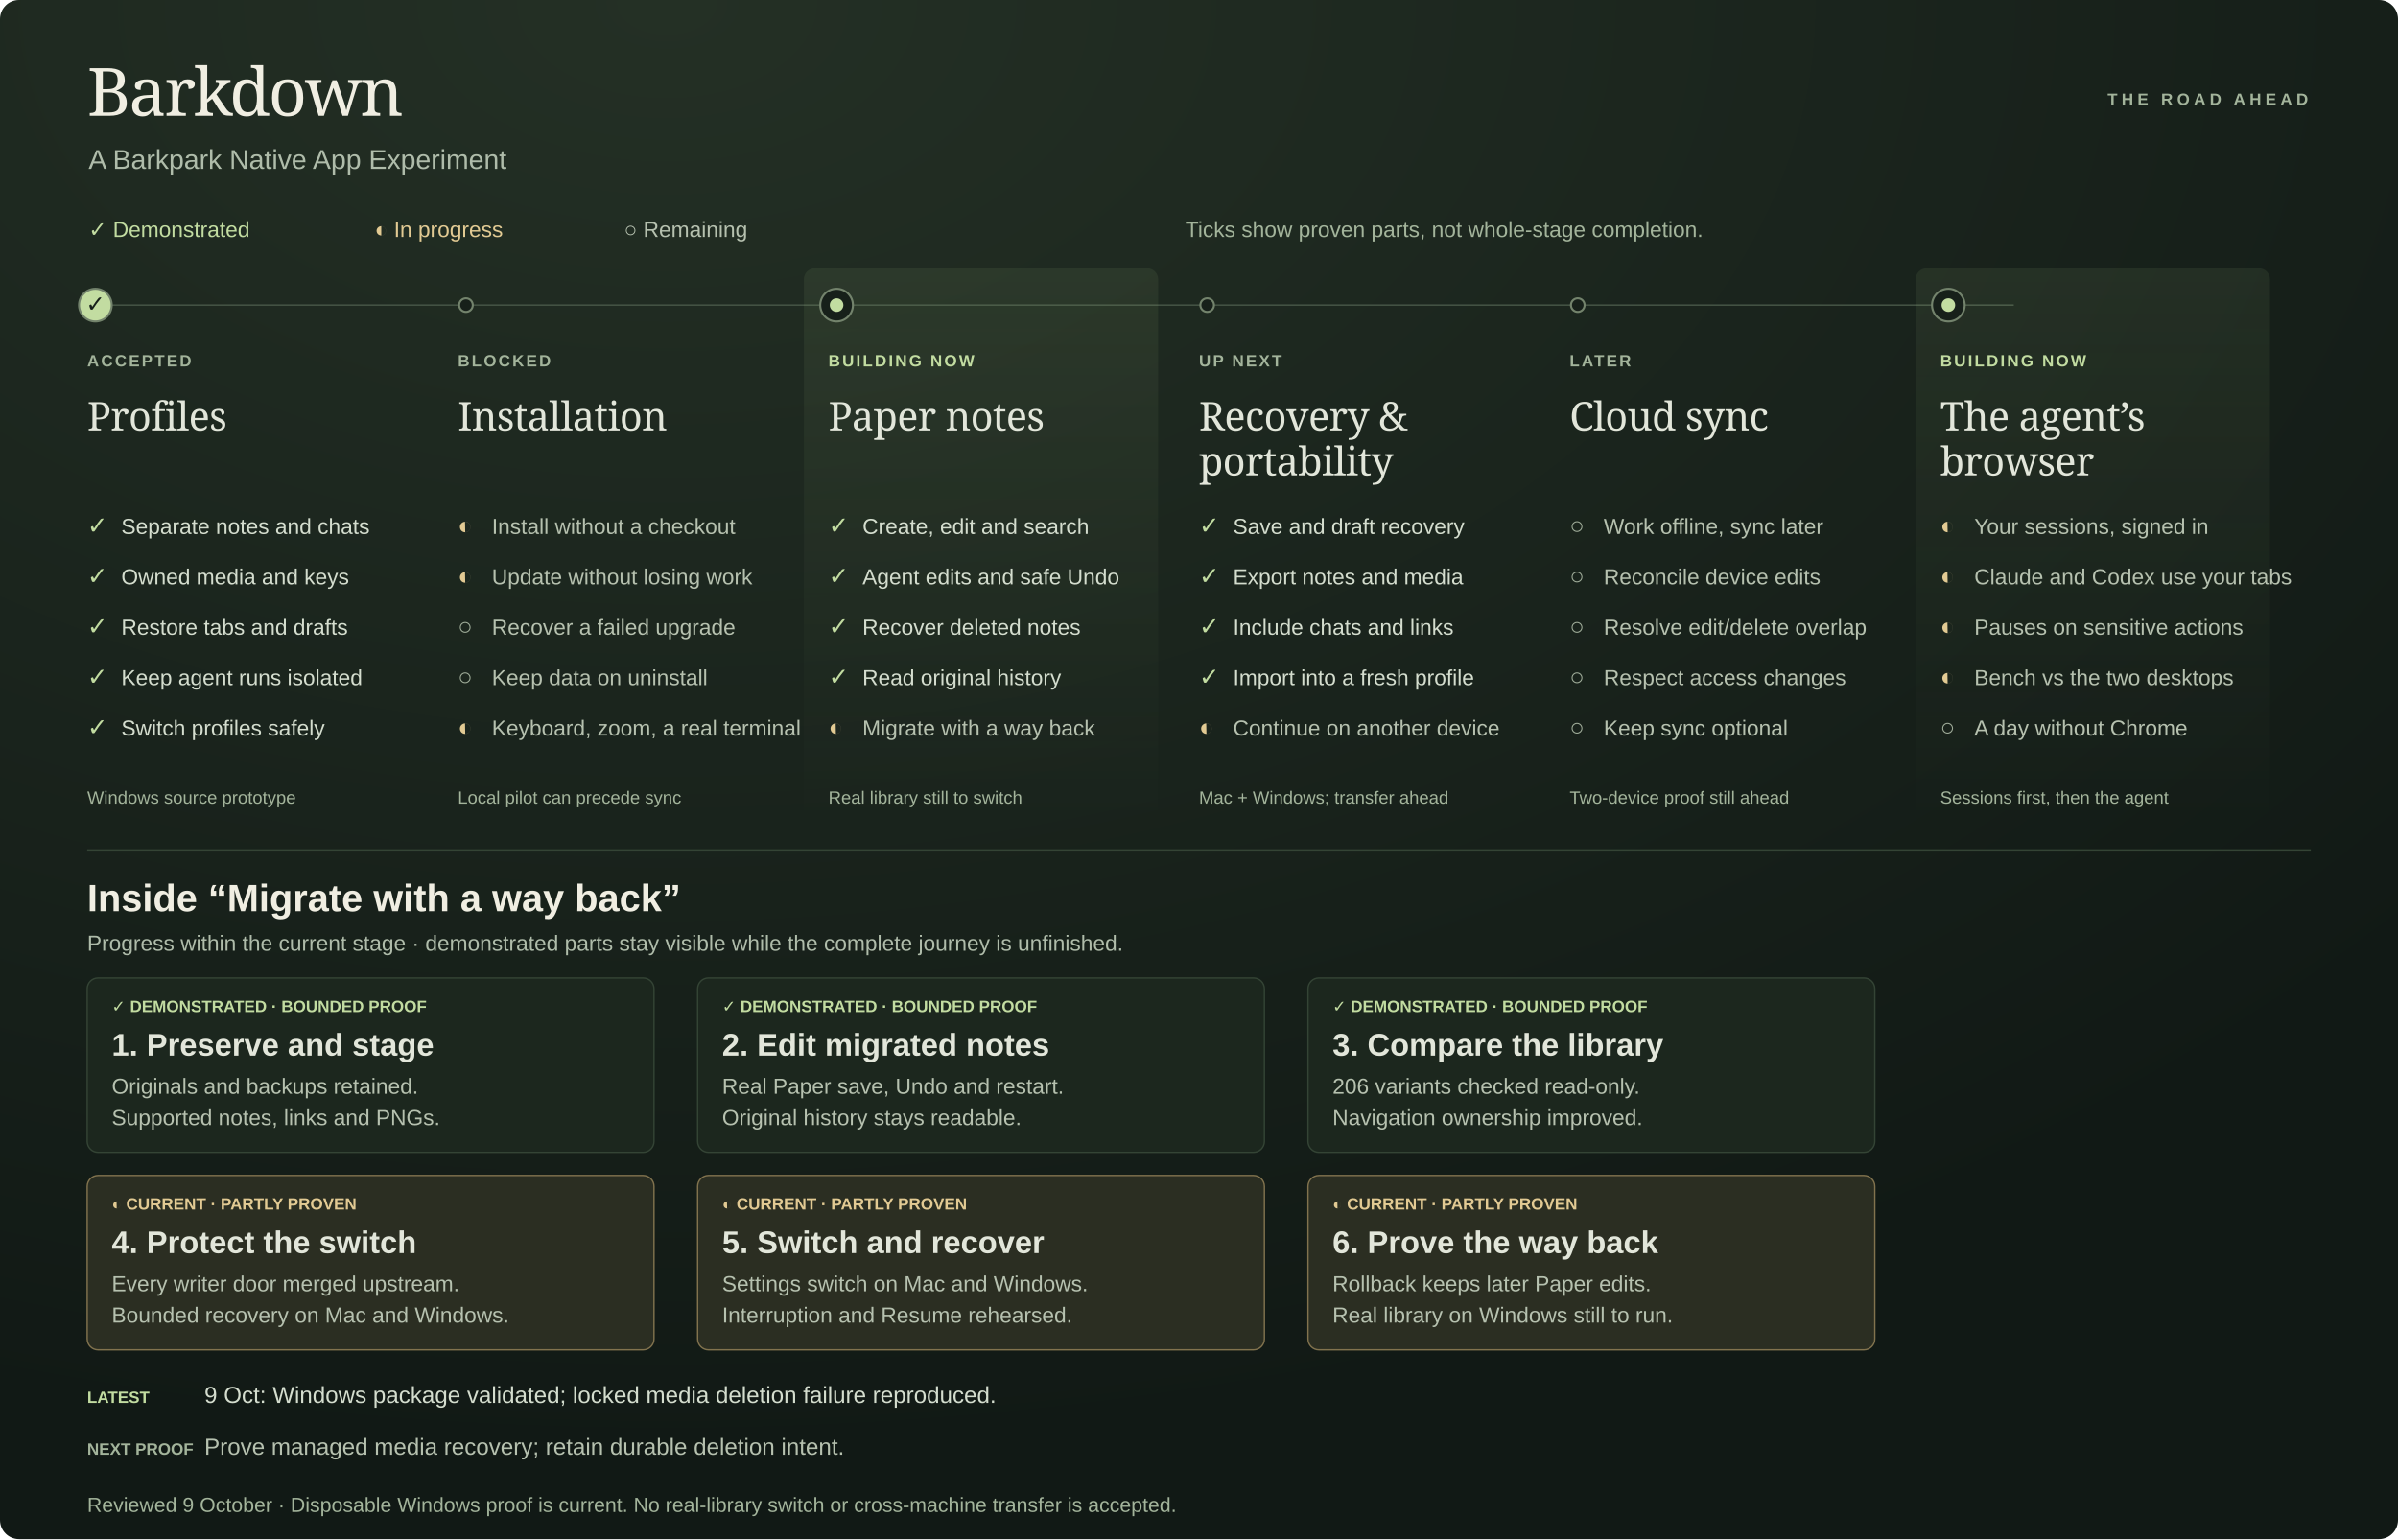
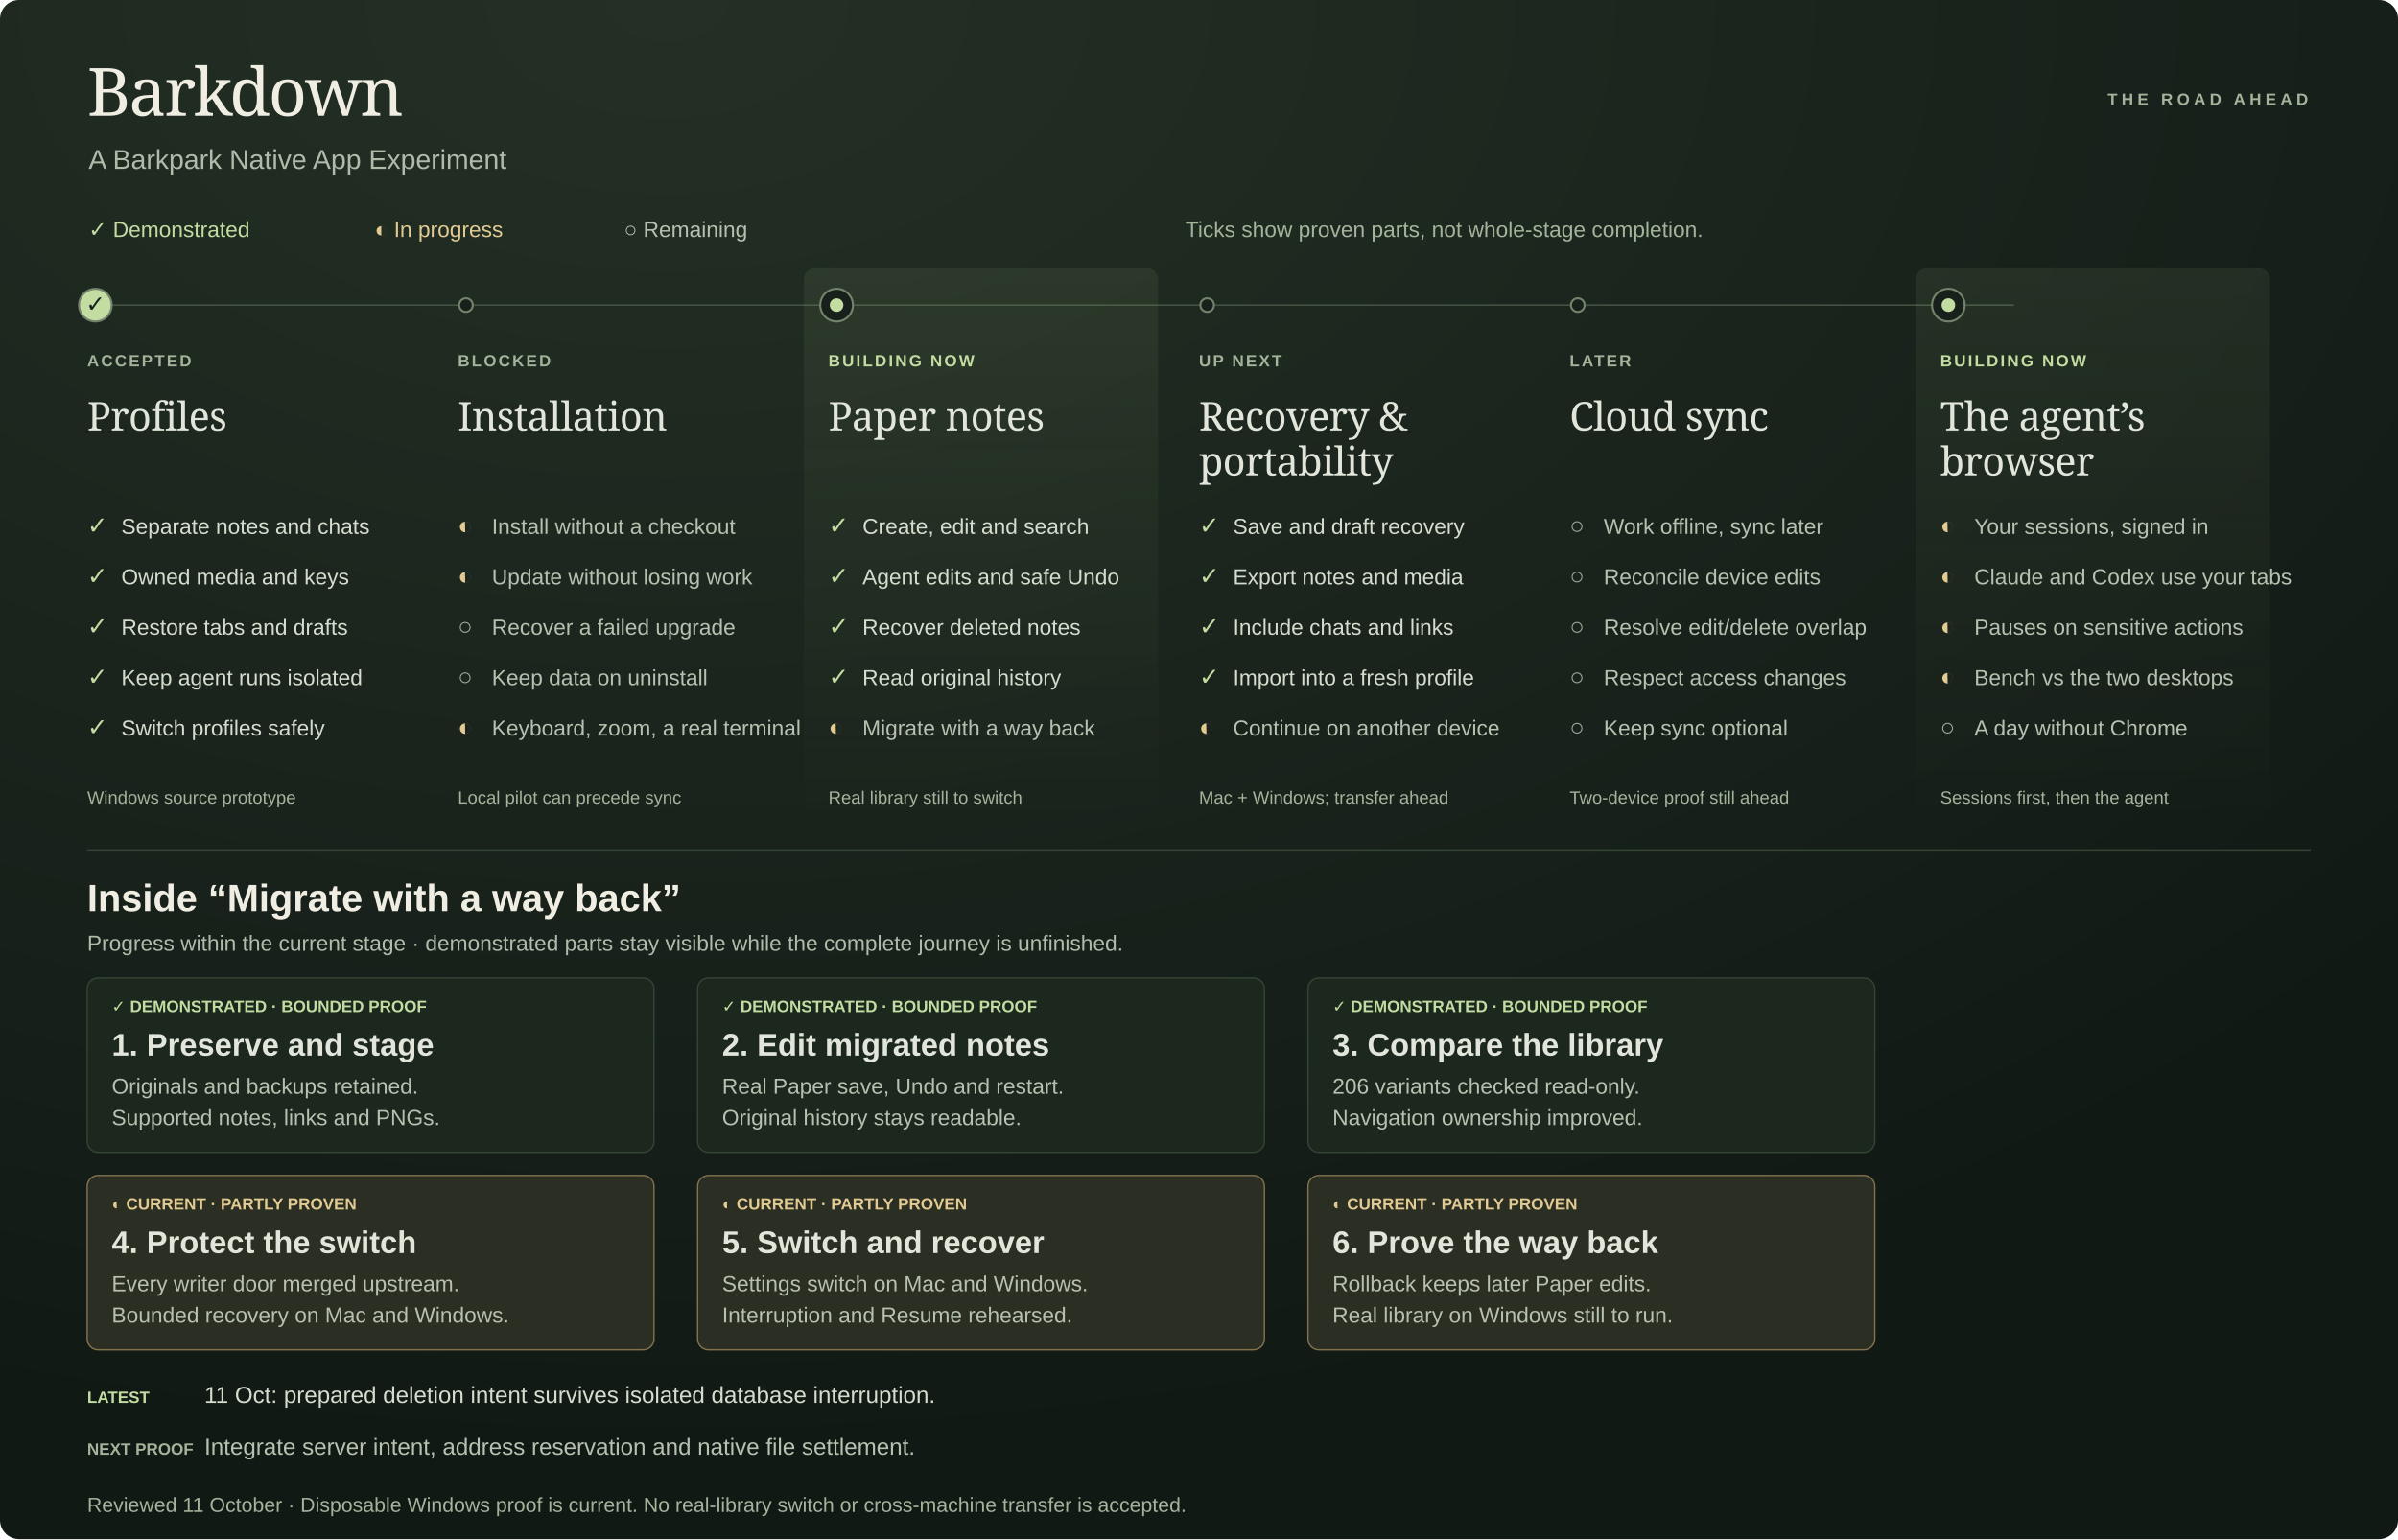
<svg xmlns="http://www.w3.org/2000/svg" width="1760" height="1130" viewBox="0 0 1760 1130" role="img" aria-labelledby="title desc">
  <defs>
    <radialGradient id="background" cx="28%" cy="0%" r="95%">
      <stop stop-color="#243025" />
      <stop offset="1" stop-color="#111915" />
    </radialGradient>
    <linearGradient id="focus" x2="0" y2="1">
      <stop stop-color="#a9c787" stop-opacity=".09" />
      <stop offset="1" stop-color="#a9c787" stop-opacity="0" />
    </linearGradient>
  </defs>
  <g font-family="Segoe UI, Arial, sans-serif">
    <rect width="1760" height="1130" rx="14" fill="url(#background)" />
    <text x="64" y="85" font-family="Georgia, serif" font-size="49" letter-spacing="-1.5" fill="#f0eee2">Barkdown</text>
    <text x="65" y="124" font-size="20" fill="#afbcaa" font-weight="400">A Barkpark Native App Experiment</text>
    <text x="1694" y="77" text-anchor="end" font-size="12" font-weight="600" letter-spacing="3" fill="#a3b49b">THE ROAD AHEAD</text>
    <text x="65" y="174" font-size="16" fill="#c2dca1" font-weight="400">✓  Demonstrated</text>
    <text x="275" y="174" font-size="16" fill="#e2ca93" font-weight="400">◐  In progress</text>
    <text x="458" y="174" font-size="16" fill="#b6c1af" font-weight="400">○  Remaining</text>
    <text x="870" y="174" font-size="16" fill="#a3b49b" font-weight="400">Ticks show proven parts, not whole-stage completion.</text>
    <path d="M70 224H1478" stroke="#475747" stroke-width="1" />
    <g data-phase="P1">
      <circle cx="70" cy="224" r="12" fill="#c2dca1" stroke="#73836c" stroke-width="1.5" />
      <text x="63" y="229" font-size="17" fill="#17201a" font-weight="600">✓</text>
      <text x="64" y="269" font-size="12" letter-spacing="1.5" font-weight="600" fill="#a3b49b">ACCEPTED</text>
      <text x="64" y="316" dy="0" font-family="Georgia, serif" font-size="29" letter-spacing="-.4" fill="#e2e6da">Profiles</text>
      <text x="64" y="392" font-size="18" fill="#c2dca1" font-weight="600">✓</text>
      <text x="89" y="392" font-size="16" fill="#d4ddce" font-weight="400">Separate notes and chats</text>
      <text x="64" y="429" font-size="18" fill="#c2dca1" font-weight="600">✓</text>
      <text x="89" y="429" font-size="16" fill="#d4ddce" font-weight="400">Owned media and keys</text>
      <text x="64" y="466" font-size="18" fill="#c2dca1" font-weight="600">✓</text>
      <text x="89" y="466" font-size="16" fill="#d4ddce" font-weight="400">Restore tabs and drafts</text>
      <text x="64" y="503" font-size="18" fill="#c2dca1" font-weight="600">✓</text>
      <text x="89" y="503" font-size="16" fill="#d4ddce" font-weight="400">Keep agent runs isolated</text>
      <text x="64" y="540" font-size="18" fill="#c2dca1" font-weight="600">✓</text>
      <text x="89" y="540" font-size="16" fill="#d4ddce" font-weight="400">Switch profiles safely</text>
      <text x="64" y="590" font-size="13" fill="#a3b49b" font-weight="400">Windows source prototype</text>
    </g>
    <g data-phase="P5">
      <circle cx="342" cy="224" r="5" fill="#17201a" stroke="#73836c" stroke-width="1.5" />
      <text x="336" y="269" font-size="12" letter-spacing="1.5" font-weight="600" fill="#a3b49b">BLOCKED</text>
      <text x="336" y="316" dy="0" font-family="Georgia, serif" font-size="29" letter-spacing="-.4" fill="#e2e6da">Installation</text>
      <text x="336" y="392" font-size="18" fill="#e2ca93" font-weight="600">◐</text>
      <text x="361" y="392" font-size="16" fill="#b6c1af" font-weight="400">Install without a checkout</text>
      <text x="336" y="429" font-size="18" fill="#e2ca93" font-weight="600">◐</text>
      <text x="361" y="429" font-size="16" fill="#b6c1af" font-weight="400">Update without losing work</text>
      <text x="336" y="466" font-size="18" fill="#9fac99" font-weight="600">○</text>
      <text x="361" y="466" font-size="16" fill="#b6c1af" font-weight="400">Recover a failed upgrade</text>
      <text x="336" y="503" font-size="18" fill="#9fac99" font-weight="600">○</text>
      <text x="361" y="503" font-size="16" fill="#b6c1af" font-weight="400">Keep data on uninstall</text>
      <text x="336" y="540" font-size="18" fill="#e2ca93" font-weight="600">◐</text>
      <text x="361" y="540" font-size="16" fill="#b6c1af" font-weight="400">Keyboard, zoom, a real terminal</text>
      <text x="336" y="590" font-size="13" fill="#a3b49b" font-weight="400">Local pilot can precede sync</text>
    </g>
    <g data-phase="P2">
      <rect x="590" y="197" width="260" height="410" rx="8" fill="url(#focus)" />
      <circle cx="614" cy="224" r="12" fill="#17201a" stroke="#73836c" stroke-width="1.5" />
      <circle cx="614" cy="224" r="5" fill="#c2dca1" />
      <text x="608" y="269" font-size="12" letter-spacing="1.5" font-weight="600" fill="#c2dca1">BUILDING NOW</text>
      <text x="608" y="316" dy="0" font-family="Georgia, serif" font-size="29" letter-spacing="-.4" fill="#e2e6da">Paper notes</text>
      <text x="608" y="392" font-size="18" fill="#c2dca1" font-weight="600">✓</text>
      <text x="633" y="392" font-size="16" fill="#d4ddce" font-weight="400">Create, edit and search</text>
      <text x="608" y="429" font-size="18" fill="#c2dca1" font-weight="600">✓</text>
      <text x="633" y="429" font-size="16" fill="#d4ddce" font-weight="400">Agent edits and safe Undo</text>
      <text x="608" y="466" font-size="18" fill="#c2dca1" font-weight="600">✓</text>
      <text x="633" y="466" font-size="16" fill="#d4ddce" font-weight="400">Recover deleted notes</text>
      <text x="608" y="503" font-size="18" fill="#c2dca1" font-weight="600">✓</text>
      <text x="633" y="503" font-size="16" fill="#d4ddce" font-weight="400">Read original history</text>
      <text x="608" y="540" font-size="18" fill="#e2ca93" font-weight="600">◐</text>
      <text x="633" y="540" font-size="16" fill="#b6c1af" font-weight="400">Migrate with a way back</text>
      <text x="608" y="590" font-size="13" fill="#a3b49b" font-weight="400">Real library still to switch</text>
    </g>
    <g data-phase="P3">
      <circle cx="886" cy="224" r="5" fill="#17201a" stroke="#73836c" stroke-width="1.5" />
      <text x="880" y="269" font-size="12" letter-spacing="1.5" font-weight="600" fill="#a3b49b">UP NEXT</text>
      <text x="880" y="316" dy="0" font-family="Georgia, serif" font-size="29" letter-spacing="-.4" fill="#e2e6da">Recovery &amp;</text>
      <text x="880" y="316" dy="33" font-family="Georgia, serif" font-size="29" letter-spacing="-.4" fill="#e2e6da">portability</text>
      <text x="880" y="392" font-size="18" fill="#c2dca1" font-weight="600">✓</text>
      <text x="905" y="392" font-size="16" fill="#d4ddce" font-weight="400">Save and draft recovery</text>
      <text x="880" y="429" font-size="18" fill="#c2dca1" font-weight="600">✓</text>
      <text x="905" y="429" font-size="16" fill="#d4ddce" font-weight="400">Export notes and media</text>
      <text x="880" y="466" font-size="18" fill="#c2dca1" font-weight="600">✓</text>
      <text x="905" y="466" font-size="16" fill="#d4ddce" font-weight="400">Include chats and links</text>
      <text x="880" y="503" font-size="18" fill="#c2dca1" font-weight="600">✓</text>
      <text x="905" y="503" font-size="16" fill="#d4ddce" font-weight="400">Import into a fresh profile</text>
      <text x="880" y="540" font-size="18" fill="#e2ca93" font-weight="600">◐</text>
      <text x="905" y="540" font-size="16" fill="#b6c1af" font-weight="400">Continue on another device</text>
      <text x="880" y="590" font-size="13" fill="#a3b49b" font-weight="400">Mac + Windows; transfer ahead</text>
    </g>
    <g data-phase="P4">
      <circle cx="1158" cy="224" r="5" fill="#17201a" stroke="#73836c" stroke-width="1.5" />
      <text x="1152" y="269" font-size="12" letter-spacing="1.5" font-weight="600" fill="#a3b49b">LATER</text>
      <text x="1152" y="316" dy="0" font-family="Georgia, serif" font-size="29" letter-spacing="-.4" fill="#e2e6da">Cloud sync</text>
      <text x="1152" y="392" font-size="18" fill="#9fac99" font-weight="600">○</text>
      <text x="1177" y="392" font-size="16" fill="#b6c1af" font-weight="400">Work offline, sync later</text>
      <text x="1152" y="429" font-size="18" fill="#9fac99" font-weight="600">○</text>
      <text x="1177" y="429" font-size="16" fill="#b6c1af" font-weight="400">Reconcile device edits</text>
      <text x="1152" y="466" font-size="18" fill="#9fac99" font-weight="600">○</text>
      <text x="1177" y="466" font-size="16" fill="#b6c1af" font-weight="400">Resolve edit/delete overlap</text>
      <text x="1152" y="503" font-size="18" fill="#9fac99" font-weight="600">○</text>
      <text x="1177" y="503" font-size="16" fill="#b6c1af" font-weight="400">Respect access changes</text>
      <text x="1152" y="540" font-size="18" fill="#9fac99" font-weight="600">○</text>
      <text x="1177" y="540" font-size="16" fill="#b6c1af" font-weight="400">Keep sync optional</text>
      <text x="1152" y="590" font-size="13" fill="#a3b49b" font-weight="400">Two-device proof still ahead</text>
    </g>
    <g data-phase="P6">
      <rect x="1406" y="197" width="260" height="410" rx="8" fill="url(#focus)" />
      <circle cx="1430" cy="224" r="12" fill="#17201a" stroke="#73836c" stroke-width="1.5" />
      <circle cx="1430" cy="224" r="5" fill="#c2dca1" />
      <text x="1424" y="269" font-size="12" letter-spacing="1.5" font-weight="600" fill="#c2dca1">BUILDING NOW</text>
      <text x="1424" y="316" dy="0" font-family="Georgia, serif" font-size="29" letter-spacing="-.4" fill="#e2e6da">The agent’s</text>
      <text x="1424" y="316" dy="33" font-family="Georgia, serif" font-size="29" letter-spacing="-.4" fill="#e2e6da">browser</text>
      <text x="1424" y="392" font-size="18" fill="#e2ca93" font-weight="600">◐</text>
      <text x="1449" y="392" font-size="16" fill="#b6c1af" font-weight="400">Your sessions, signed in</text>
      <text x="1424" y="429" font-size="18" fill="#e2ca93" font-weight="600">◐</text>
      <text x="1449" y="429" font-size="16" fill="#b6c1af" font-weight="400">Claude and Codex use your tabs</text>
      <text x="1424" y="466" font-size="18" fill="#e2ca93" font-weight="600">◐</text>
      <text x="1449" y="466" font-size="16" fill="#b6c1af" font-weight="400">Pauses on sensitive actions</text>
      <text x="1424" y="503" font-size="18" fill="#e2ca93" font-weight="600">◐</text>
      <text x="1449" y="503" font-size="16" fill="#b6c1af" font-weight="400">Bench vs the two desktops</text>
      <text x="1424" y="540" font-size="18" fill="#9fac99" font-weight="600">○</text>
      <text x="1449" y="540" font-size="16" fill="#b6c1af" font-weight="400">A day without Chrome</text>
      <text x="1424" y="590" font-size="13" fill="#a3b49b" font-weight="400">Sessions first, then the agent</text>
    </g>
    <path d="M64 624H1696" stroke="#344435" />
    <text x="64" y="669" font-size="28" fill="#f0eee2" font-weight="600">Inside “Migrate with a way back”</text>
    <text x="64" y="698" font-size="16" fill="#afbcaa" font-weight="400">Progress within the current stage · demonstrated parts stay visible while the complete journey is unfinished.</text>
    <g data-migration-step="1">
      <rect x="64" y="718" width="416" height="128" rx="8" fill="#1c271e" stroke="#344435" />
      <text x="82" y="743" font-size="12" fill="#c2dca1" font-weight="600">✓  DEMONSTRATED · BOUNDED PROOF</text>
      <text x="82" y="775" font-size="23" fill="#e2e6da" font-weight="600">1. Preserve and stage</text>
      <text x="82" y="803" font-size="16" fill="#b6c1af" font-weight="400">Originals and backups retained.</text>
      <text x="82" y="826" font-size="16" fill="#b6c1af" font-weight="400">Supported notes, links and PNGs.</text>
    </g>
    <g data-migration-step="2">
      <rect x="512" y="718" width="416" height="128" rx="8" fill="#1c271e" stroke="#344435" />
      <text x="530" y="743" font-size="12" fill="#c2dca1" font-weight="600">✓  DEMONSTRATED · BOUNDED PROOF</text>
      <text x="530" y="775" font-size="23" fill="#e2e6da" font-weight="600">2. Edit migrated notes</text>
      <text x="530" y="803" font-size="16" fill="#b6c1af" font-weight="400">Real Paper save, Undo and restart.</text>
      <text x="530" y="826" font-size="16" fill="#b6c1af" font-weight="400">Original history stays readable.</text>
    </g>
    <g data-migration-step="3">
      <rect x="960" y="718" width="416" height="128" rx="8" fill="#1c271e" stroke="#344435" />
      <text x="978" y="743" font-size="12" fill="#c2dca1" font-weight="600">✓  DEMONSTRATED · BOUNDED PROOF</text>
      <text x="978" y="775" font-size="23" fill="#e2e6da" font-weight="600">3. Compare the library</text>
      <text x="978" y="803" font-size="16" fill="#b6c1af" font-weight="400">206 variants checked read-only.</text>
      <text x="978" y="826" font-size="16" fill="#b6c1af" font-weight="400">Navigation ownership improved.</text>
    </g>
    <g data-migration-step="4">
      <rect x="64" y="863" width="416" height="128" rx="8" fill="#2b2e22" stroke="#82734e" />
      <text x="82" y="888" font-size="12" fill="#e2ca93" font-weight="600">◐  CURRENT · PARTLY PROVEN</text>
      <text x="82" y="920" font-size="23" fill="#e2e6da" font-weight="600">4. Protect the switch</text>
      <text x="82" y="948" font-size="16" fill="#b6c1af" font-weight="400">Every writer door merged upstream.</text>
      <text x="82" y="971" font-size="16" fill="#b6c1af" font-weight="400">Bounded recovery on Mac and Windows.</text>
    </g>
    <g data-migration-step="5">
      <rect x="512" y="863" width="416" height="128" rx="8" fill="#2b2e22" stroke="#82734e" />
      <text x="530" y="888" font-size="12" fill="#e2ca93" font-weight="600">◐  CURRENT · PARTLY PROVEN</text>
      <text x="530" y="920" font-size="23" fill="#e2e6da" font-weight="600">5. Switch and recover</text>
      <text x="530" y="948" font-size="16" fill="#b6c1af" font-weight="400">Settings switch on Mac and Windows.</text>
      <text x="530" y="971" font-size="16" fill="#b6c1af" font-weight="400">Interruption and Resume rehearsed.</text>
    </g>
    <g data-migration-step="6">
      <rect x="960" y="863" width="416" height="128" rx="8" fill="#2b2e22" stroke="#82734e" />
      <text x="978" y="888" font-size="12" fill="#e2ca93" font-weight="600">◐  CURRENT · PARTLY PROVEN</text>
      <text x="978" y="920" font-size="23" fill="#e2e6da" font-weight="600">6. Prove the way back</text>
      <text x="978" y="948" font-size="16" fill="#b6c1af" font-weight="400">Rollback keeps later Paper edits.</text>
      <text x="978" y="971" font-size="16" fill="#b6c1af" font-weight="400">Real library on Windows still to run.</text>
    </g>
    <text x="64" y="1030" font-size="12" fill="#c2dca1" font-weight="600">LATEST</text>
-     <text x="150" y="1030" font-size="17" fill="#d4ddce" font-weight="400">9 Oct: Windows package validated; locked media deletion failure reproduced.</text>
+     <text x="150" y="1030" font-size="17" fill="#d4ddce" font-weight="400">11 Oct: prepared deletion intent survives isolated database interruption.</text>
    <text x="64" y="1068" font-size="12" fill="#a3b49b" font-weight="600">NEXT PROOF</text>
-     <text x="150" y="1068" font-size="17" fill="#b6c1af" font-weight="400">Prove managed media recovery; retain durable deletion intent.</text>
-     <text x="64" y="1110" font-size="15" fill="#a3b49b" font-weight="400">Reviewed 9 October · Disposable Windows proof is current. No real-library switch or cross-machine transfer is accepted.</text>
+     <text x="150" y="1068" font-size="17" fill="#b6c1af" font-weight="400">Integrate server intent, address reservation and native file settlement.</text>
+     <text x="64" y="1110" font-size="15" fill="#a3b49b" font-weight="400">Reviewed 11 October · Disposable Windows proof is current. No real-library switch or cross-machine transfer is accepted.</text>
  </g>
</svg>
